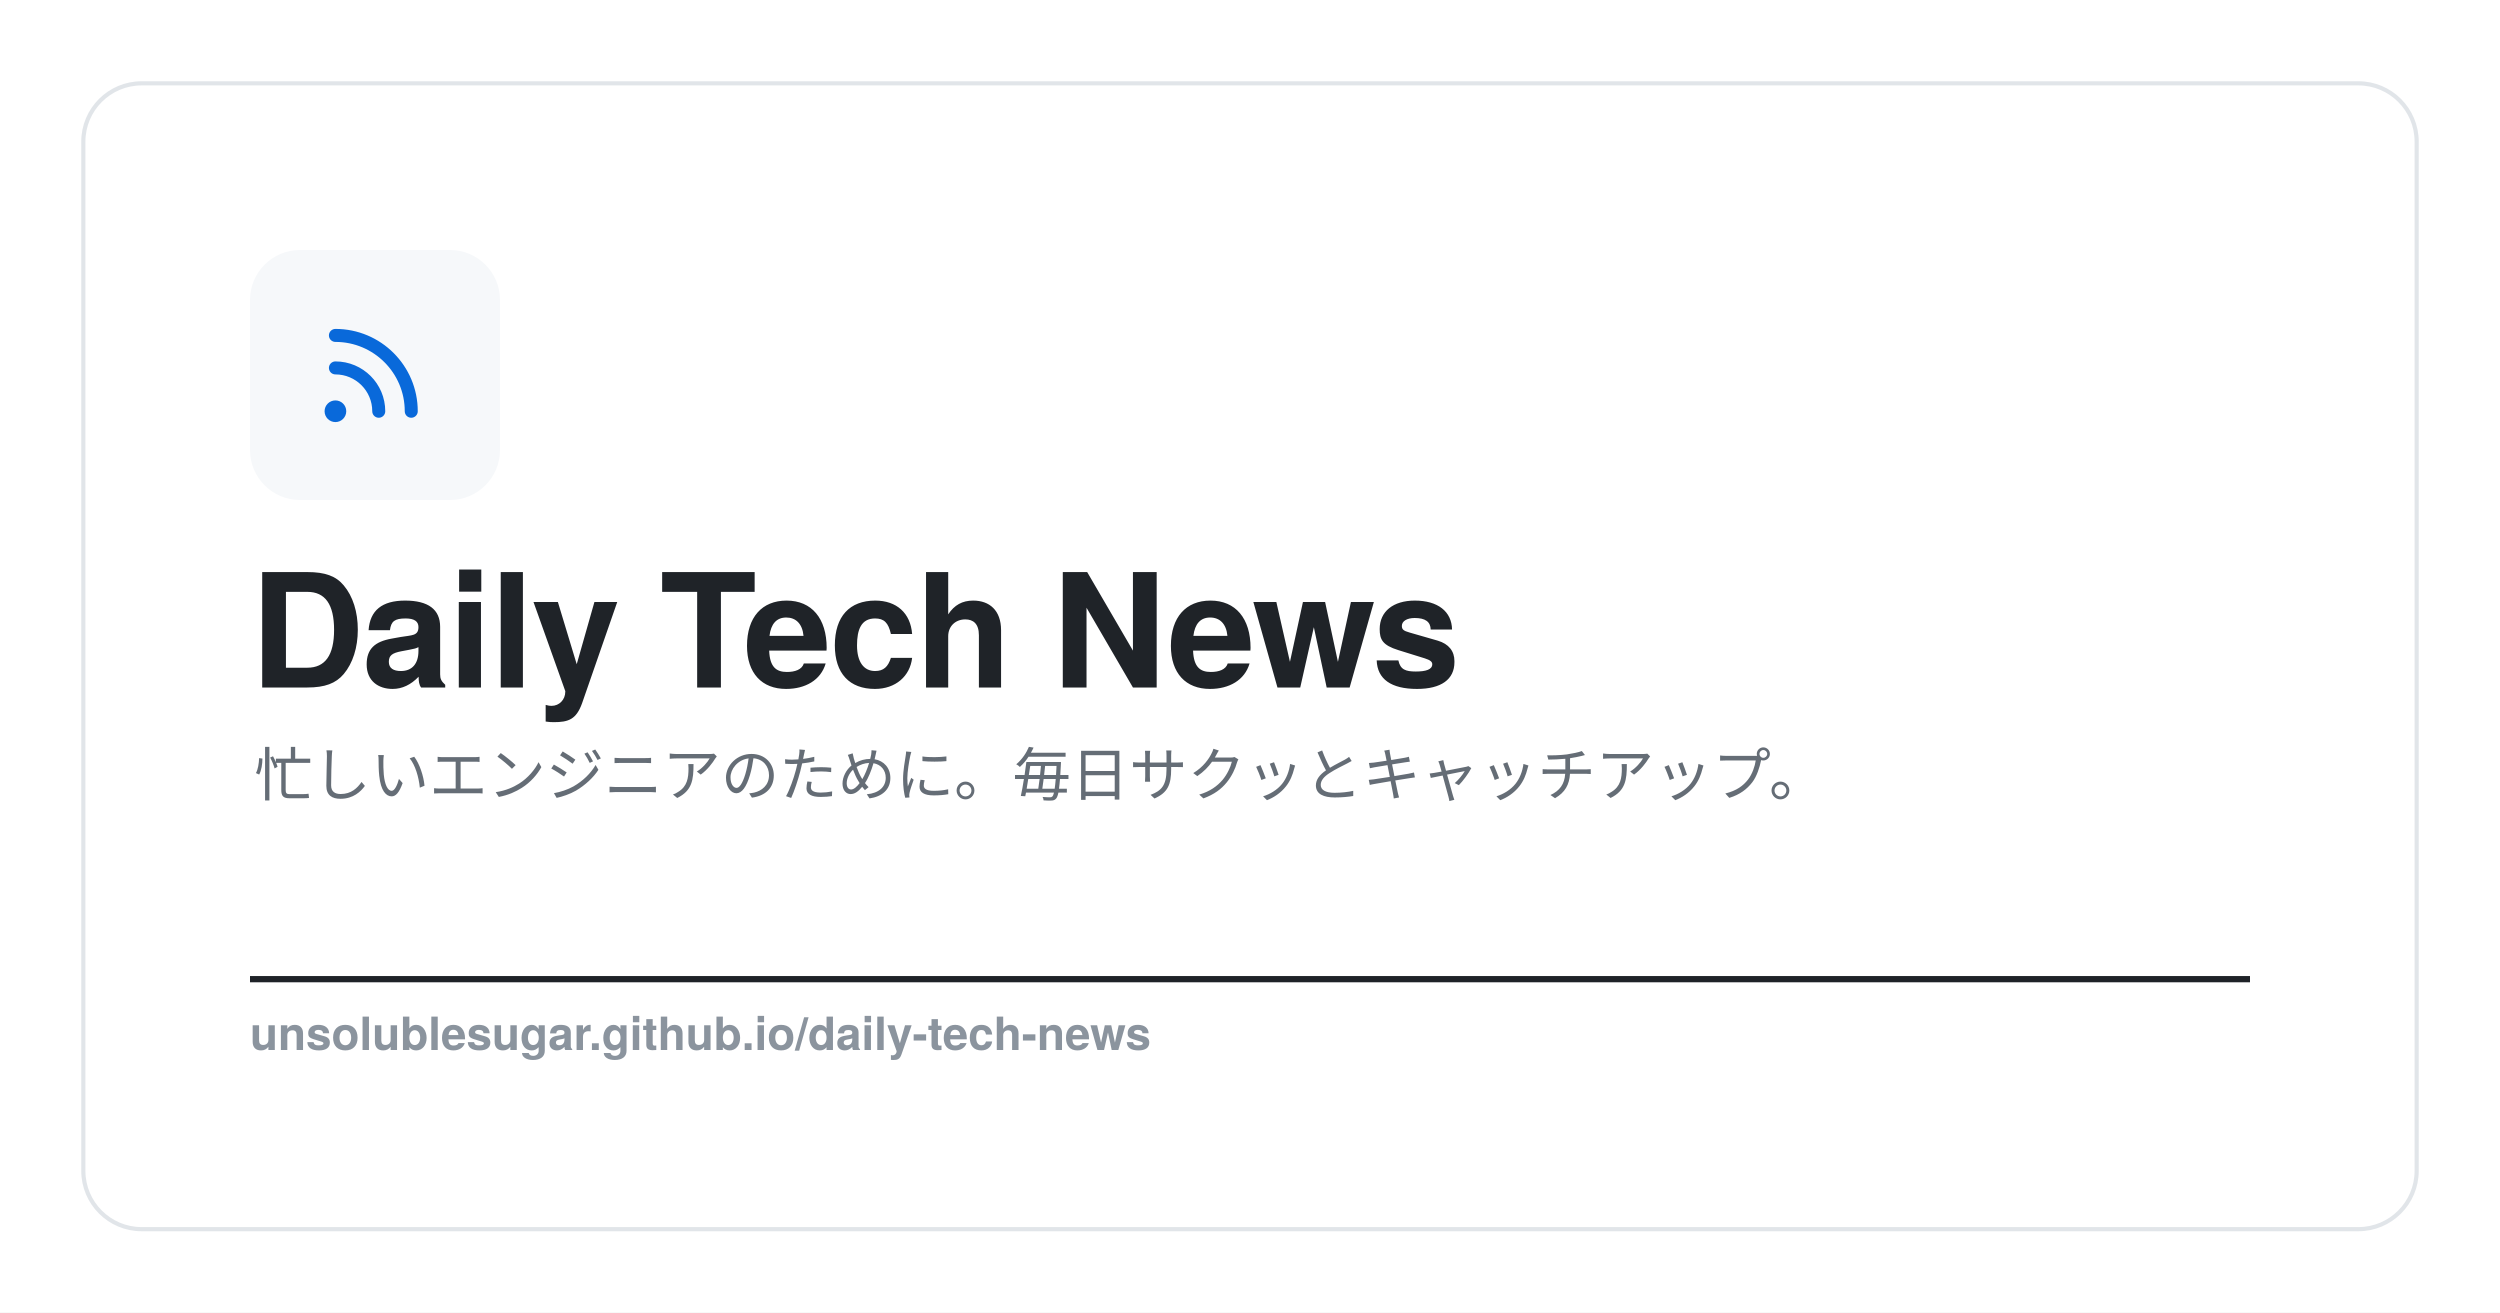
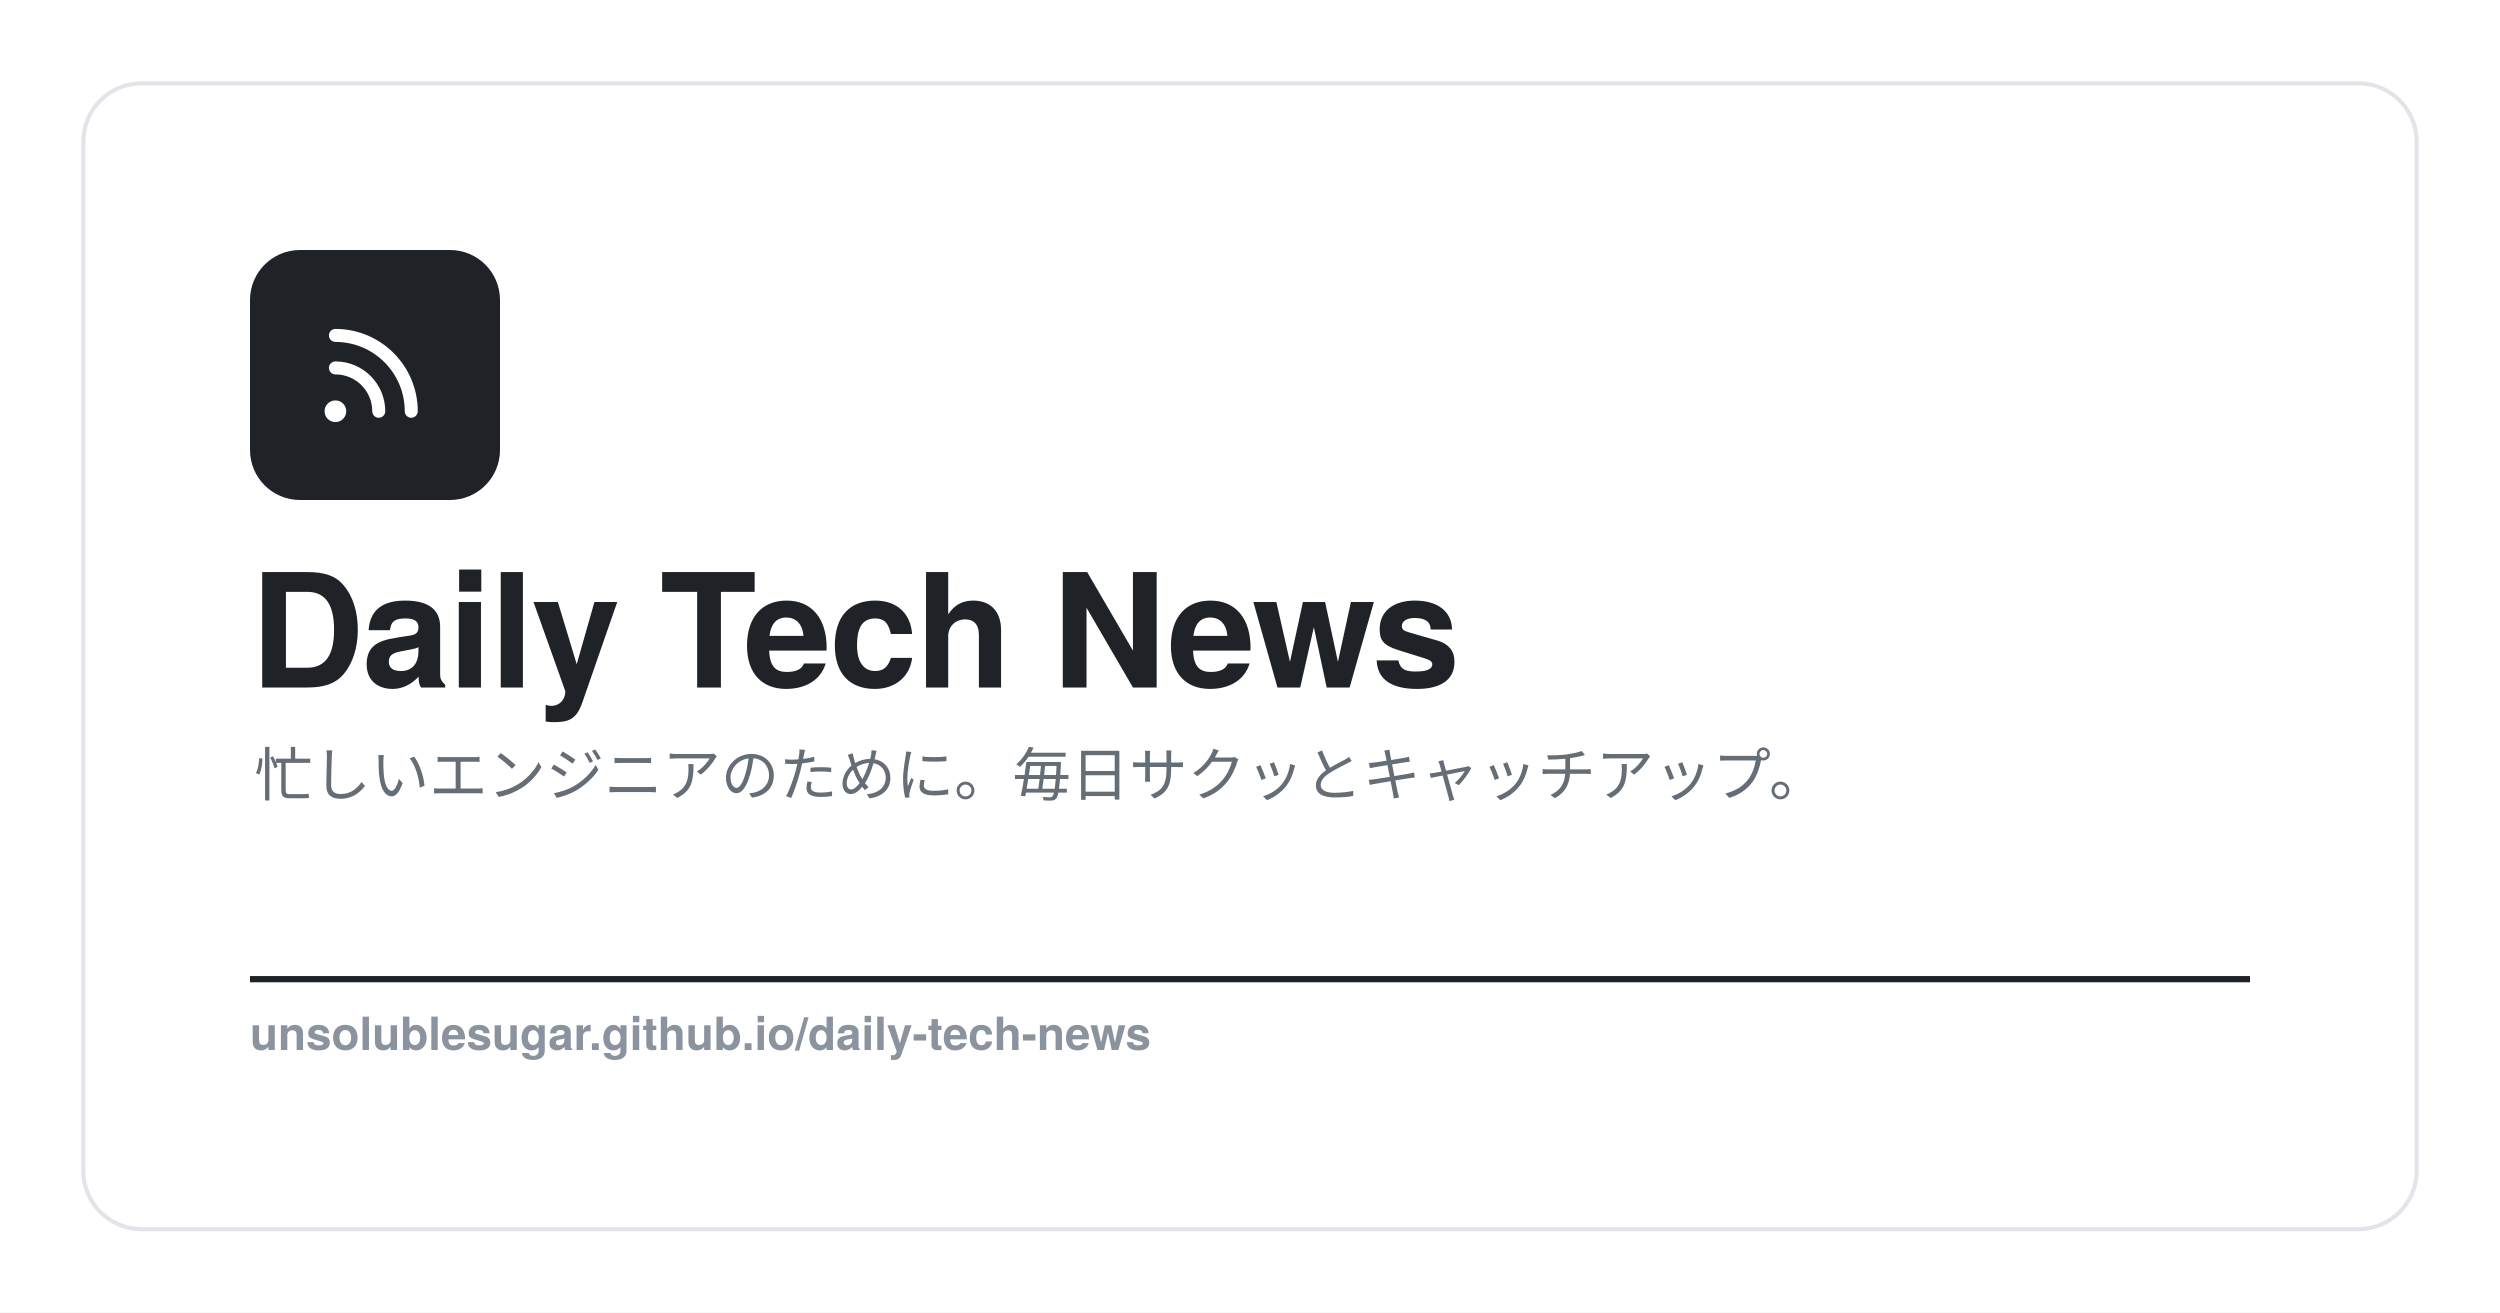
<svg xmlns="http://www.w3.org/2000/svg" viewBox="0 0 1200 630">
  <rect width="1200" height="630" fill="#ffffff" />
  <rect x="40" y="40" width="1120" height="550" rx="28" fill="#ffffff" stroke="#e1e5e9" stroke-width="2" />
-   <rect x="120" y="120" width="120" height="120" rx="24" fill="#f6f8fa" />
-   <g transform="translate(148, 148) scale(2.6)" fill="none" stroke="#0969da" stroke-width="2.4" stroke-linecap="round" stroke-linejoin="round">
-     <circle cx="5" cy="19" r="2" fill="#0969da" stroke="none" />
+   <rect x="120" y="120" width="120" height="120" rx="24" fill="#1f2328" />
+   <g transform="translate(148, 148) scale(2.6)" fill="none" stroke="#ffffff" stroke-width="2.4" stroke-linecap="round" stroke-linejoin="round">
+     <circle cx="5" cy="19" r="2" fill="#ffffff" stroke="none" />
    <path d="M5 11a8 8 0 0 1 8 8" />
    <path d="M5 5a14 14 0 0 1 14 14" />
  </g>
  <text x="120" y="330" font-size="76" font-weight="700" font-family="Helvetica Neue, Hiragino Sans, sans-serif" fill="#1f2328" letter-spacing="-1">
    Daily Tech News
  </text>
  <text x="122" y="382" font-size="28" font-weight="500" font-family="Hiragino Sans, Helvetica Neue, sans-serif" fill="#656d76">
    忙しいエンジニアのために。毎日サクッとキャッチアップ。
  </text>
  <line x1="120" y1="470" x2="1080" y2="470" stroke="#1f2328" stroke-width="3" />
  <text x="120" y="504" font-size="22" font-weight="600" font-family="Helvetica Neue, sans-serif" fill="#8b949e">
    unsolublesugar.github.io/daily-tech-news
  </text>
</svg>
